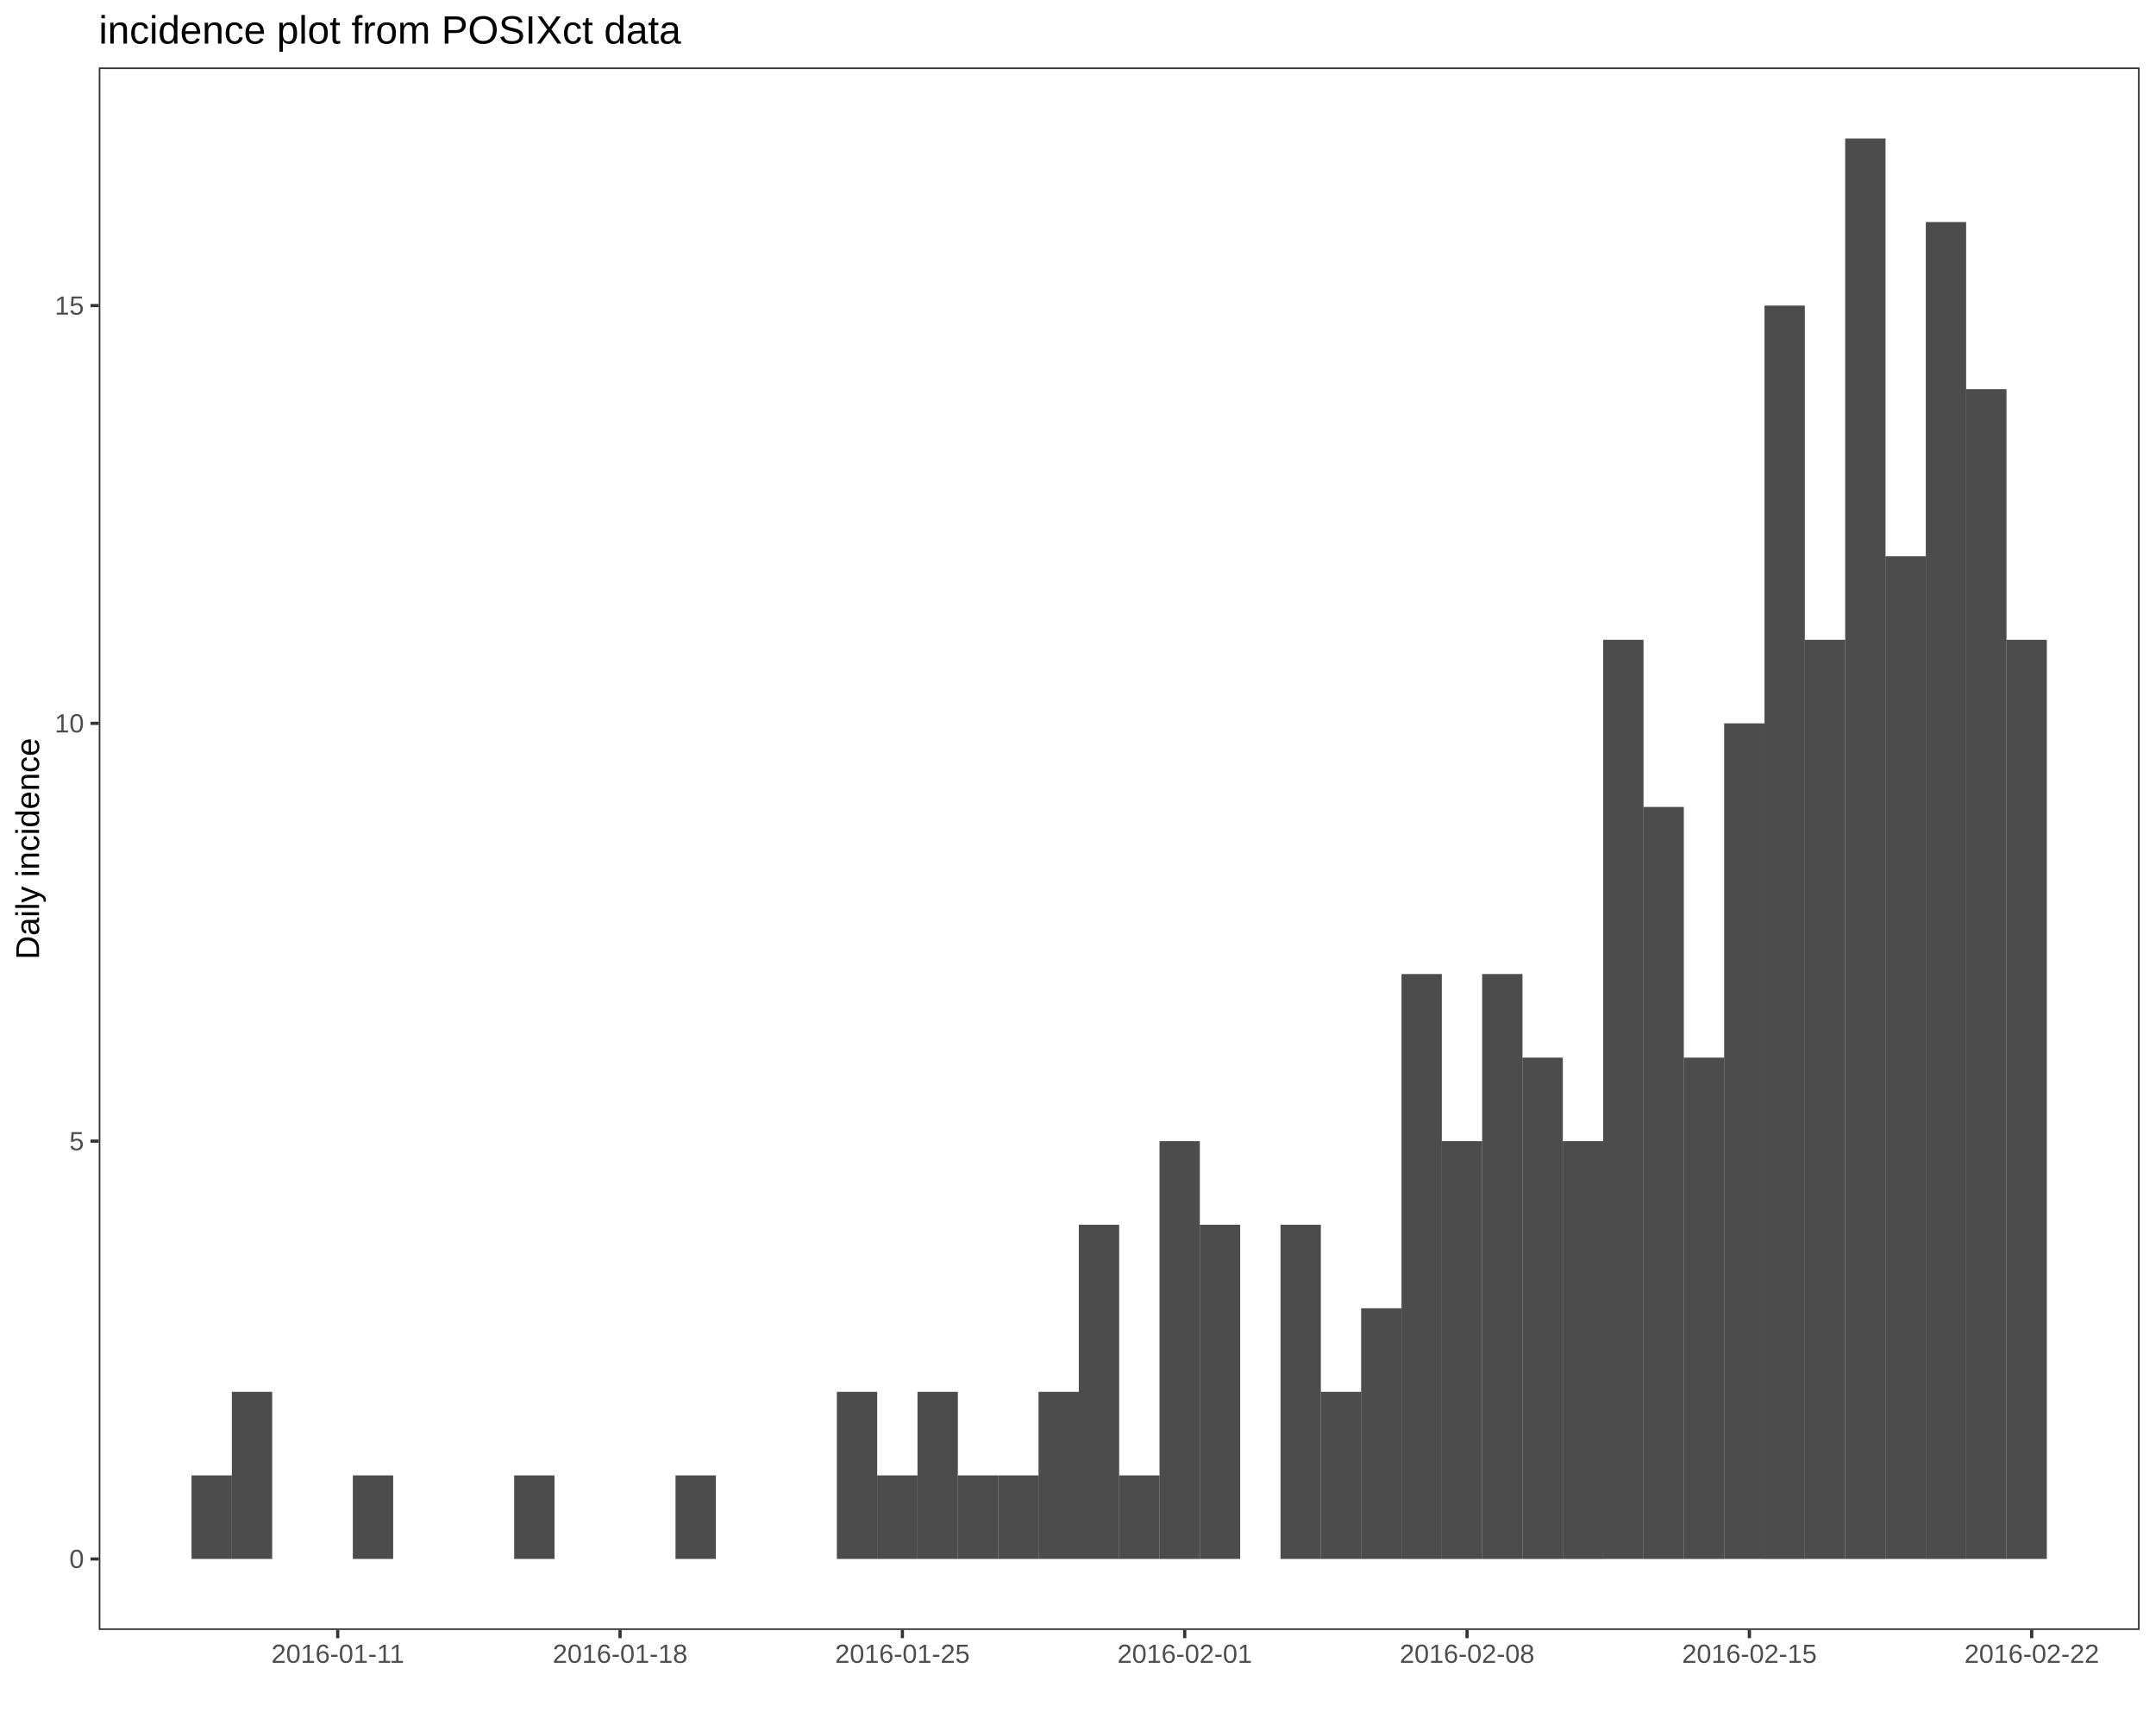
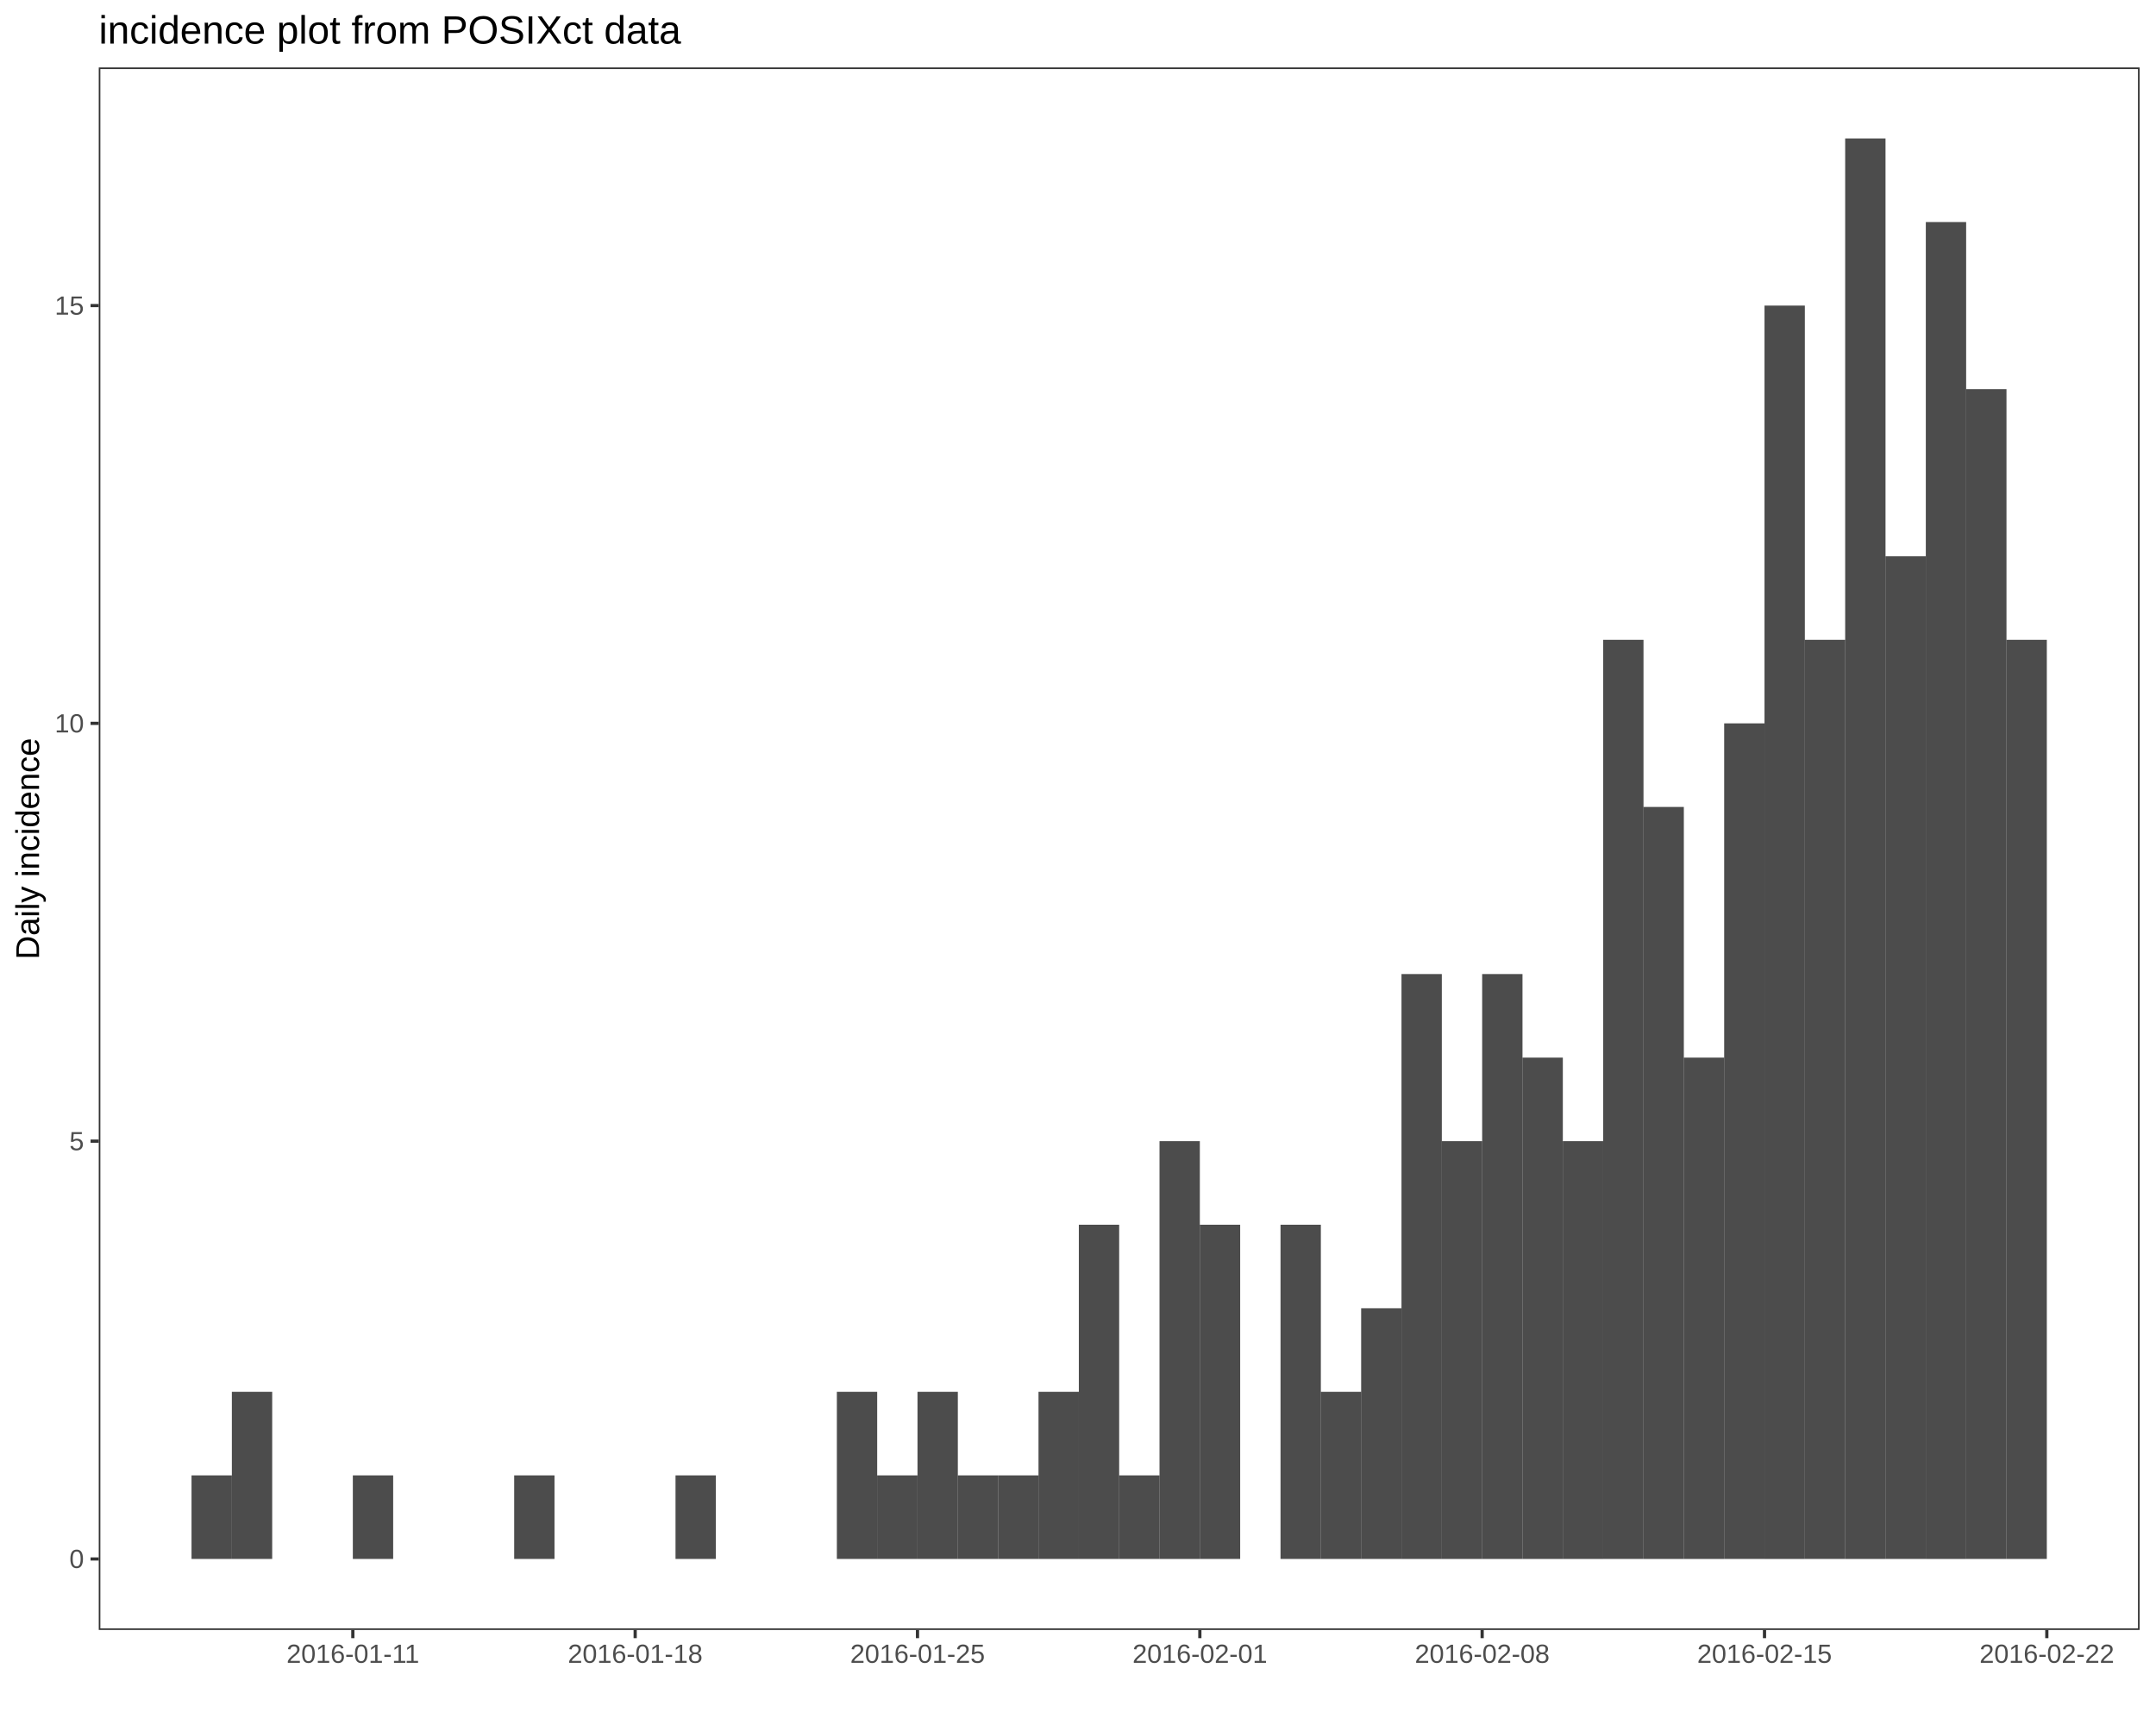
<svg xmlns="http://www.w3.org/2000/svg" viewBox="0 0 720.00 576.00">
  <defs>
    <style type="text/css">
    line, polyline, polygon, path, rect, circle {
      fill: none;
      stroke: #000000;
      stroke-linecap: round;
      stroke-linejoin: round;
      stroke-miterlimit: 10.00;
    }
  </style>
  </defs>
  <rect width="100%" height="100%" style="stroke: none; fill: #FFFFFF;" />
  <rect x="0.00" y="0.00" width="720.00" height="576.00" style="stroke-width: 1.07; stroke: #FFFFFF; fill: #FFFFFF;" />
  <defs>
    <clipPath id="cpMzIuOTh8NzE0LjUyfDU0NC4yN3wyMi41Mg==">
      <rect x="32.98" y="22.52" width="681.54" height="521.75" />
    </clipPath>
  </defs>
  <rect x="32.98" y="22.52" width="681.54" height="521.75" style="stroke-width: 1.07; stroke: none; fill: #FFFFFF;" clip-path="url(#cpMzIuOTh8NzE0LjUyfDU0NC4yN3wyMi41Mg==)" />
  <rect x="63.96" y="492.65" width="13.47" height="27.90" style="stroke-width: 1.07; stroke: none; stroke-linecap: butt; fill: #000000; fill-opacity: 0.70;" clip-path="url(#cpMzIuOTh8NzE0LjUyfDU0NC4yN3wyMi41Mg==)" />
  <rect x="77.43" y="464.75" width="13.47" height="55.80" style="stroke-width: 1.07; stroke: none; stroke-linecap: butt; fill: #000000; fill-opacity: 0.70;" clip-path="url(#cpMzIuOTh8NzE0LjUyfDU0NC4yN3wyMi41Mg==)" />
  <rect x="90.90" y="520.56" width="13.47" height="0.00" style="stroke-width: 1.07; stroke: none; stroke-linecap: butt; fill: #000000; fill-opacity: 0.70;" clip-path="url(#cpMzIuOTh8NzE0LjUyfDU0NC4yN3wyMi41Mg==)" />
  <rect x="104.37" y="520.56" width="13.47" height="0.00" style="stroke-width: 1.07; stroke: none; stroke-linecap: butt; fill: #000000; fill-opacity: 0.70;" clip-path="url(#cpMzIuOTh8NzE0LjUyfDU0NC4yN3wyMi41Mg==)" />
  <rect x="117.83" y="492.65" width="13.47" height="27.90" style="stroke-width: 1.07; stroke: none; stroke-linecap: butt; fill: #000000; fill-opacity: 0.70;" clip-path="url(#cpMzIuOTh8NzE0LjUyfDU0NC4yN3wyMi41Mg==)" />
  <rect x="131.30" y="520.56" width="13.47" height="0.00" style="stroke-width: 1.07; stroke: none; stroke-linecap: butt; fill: #000000; fill-opacity: 0.70;" clip-path="url(#cpMzIuOTh8NzE0LjUyfDU0NC4yN3wyMi41Mg==)" />
  <rect x="144.77" y="520.56" width="13.47" height="0.00" style="stroke-width: 1.07; stroke: none; stroke-linecap: butt; fill: #000000; fill-opacity: 0.70;" clip-path="url(#cpMzIuOTh8NzE0LjUyfDU0NC4yN3wyMi41Mg==)" />
  <rect x="158.24" y="520.56" width="13.47" height="0.00" style="stroke-width: 1.07; stroke: none; stroke-linecap: butt; fill: #000000; fill-opacity: 0.70;" clip-path="url(#cpMzIuOTh8NzE0LjUyfDU0NC4yN3wyMi41Mg==)" />
  <rect x="171.71" y="492.65" width="13.47" height="27.90" style="stroke-width: 1.07; stroke: none; stroke-linecap: butt; fill: #000000; fill-opacity: 0.70;" clip-path="url(#cpMzIuOTh8NzE0LjUyfDU0NC4yN3wyMi41Mg==)" />
  <rect x="185.18" y="520.56" width="13.47" height="0.00" style="stroke-width: 1.07; stroke: none; stroke-linecap: butt; fill: #000000; fill-opacity: 0.70;" clip-path="url(#cpMzIuOTh8NzE0LjUyfDU0NC4yN3wyMi41Mg==)" />
  <rect x="198.65" y="520.56" width="13.47" height="0.00" style="stroke-width: 1.07; stroke: none; stroke-linecap: butt; fill: #000000; fill-opacity: 0.70;" clip-path="url(#cpMzIuOTh8NzE0LjUyfDU0NC4yN3wyMi41Mg==)" />
  <rect x="212.12" y="520.56" width="13.47" height="0.00" style="stroke-width: 1.07; stroke: none; stroke-linecap: butt; fill: #000000; fill-opacity: 0.70;" clip-path="url(#cpMzIuOTh8NzE0LjUyfDU0NC4yN3wyMi41Mg==)" />
  <rect x="225.59" y="492.65" width="13.47" height="27.90" style="stroke-width: 1.07; stroke: none; stroke-linecap: butt; fill: #000000; fill-opacity: 0.70;" clip-path="url(#cpMzIuOTh8NzE0LjUyfDU0NC4yN3wyMi41Mg==)" />
  <rect x="239.06" y="520.56" width="13.47" height="0.00" style="stroke-width: 1.07; stroke: none; stroke-linecap: butt; fill: #000000; fill-opacity: 0.70;" clip-path="url(#cpMzIuOTh8NzE0LjUyfDU0NC4yN3wyMi41Mg==)" />
  <rect x="252.53" y="520.56" width="13.47" height="0.00" style="stroke-width: 1.07; stroke: none; stroke-linecap: butt; fill: #000000; fill-opacity: 0.70;" clip-path="url(#cpMzIuOTh8NzE0LjUyfDU0NC4yN3wyMi41Mg==)" />
  <rect x="266.00" y="520.56" width="13.47" height="0.00" style="stroke-width: 1.07; stroke: none; stroke-linecap: butt; fill: #000000; fill-opacity: 0.70;" clip-path="url(#cpMzIuOTh8NzE0LjUyfDU0NC4yN3wyMi41Mg==)" />
  <rect x="279.47" y="464.75" width="13.47" height="55.80" style="stroke-width: 1.07; stroke: none; stroke-linecap: butt; fill: #000000; fill-opacity: 0.70;" clip-path="url(#cpMzIuOTh8NzE0LjUyfDU0NC4yN3wyMi41Mg==)" />
  <rect x="292.93" y="492.65" width="13.47" height="27.90" style="stroke-width: 1.07; stroke: none; stroke-linecap: butt; fill: #000000; fill-opacity: 0.70;" clip-path="url(#cpMzIuOTh8NzE0LjUyfDU0NC4yN3wyMi41Mg==)" />
  <rect x="306.40" y="464.75" width="13.47" height="55.80" style="stroke-width: 1.07; stroke: none; stroke-linecap: butt; fill: #000000; fill-opacity: 0.70;" clip-path="url(#cpMzIuOTh8NzE0LjUyfDU0NC4yN3wyMi41Mg==)" />
  <rect x="319.87" y="492.65" width="13.47" height="27.90" style="stroke-width: 1.07; stroke: none; stroke-linecap: butt; fill: #000000; fill-opacity: 0.70;" clip-path="url(#cpMzIuOTh8NzE0LjUyfDU0NC4yN3wyMi41Mg==)" />
  <rect x="333.34" y="492.65" width="13.47" height="27.90" style="stroke-width: 1.07; stroke: none; stroke-linecap: butt; fill: #000000; fill-opacity: 0.70;" clip-path="url(#cpMzIuOTh8NzE0LjUyfDU0NC4yN3wyMi41Mg==)" />
  <rect x="346.81" y="464.75" width="13.47" height="55.80" style="stroke-width: 1.07; stroke: none; stroke-linecap: butt; fill: #000000; fill-opacity: 0.70;" clip-path="url(#cpMzIuOTh8NzE0LjUyfDU0NC4yN3wyMi41Mg==)" />
  <rect x="360.28" y="408.95" width="13.47" height="111.60" style="stroke-width: 1.07; stroke: none; stroke-linecap: butt; fill: #000000; fill-opacity: 0.70;" clip-path="url(#cpMzIuOTh8NzE0LjUyfDU0NC4yN3wyMi41Mg==)" />
  <rect x="373.75" y="492.65" width="13.47" height="27.90" style="stroke-width: 1.07; stroke: none; stroke-linecap: butt; fill: #000000; fill-opacity: 0.70;" clip-path="url(#cpMzIuOTh8NzE0LjUyfDU0NC4yN3wyMi41Mg==)" />
  <rect x="387.22" y="381.05" width="13.47" height="139.51" style="stroke-width: 1.07; stroke: none; stroke-linecap: butt; fill: #000000; fill-opacity: 0.70;" clip-path="url(#cpMzIuOTh8NzE0LjUyfDU0NC4yN3wyMi41Mg==)" />
  <rect x="400.69" y="408.95" width="13.47" height="111.60" style="stroke-width: 1.07; stroke: none; stroke-linecap: butt; fill: #000000; fill-opacity: 0.70;" clip-path="url(#cpMzIuOTh8NzE0LjUyfDU0NC4yN3wyMi41Mg==)" />
  <rect x="414.16" y="520.56" width="13.47" height="0.00" style="stroke-width: 1.07; stroke: none; stroke-linecap: butt; fill: #000000; fill-opacity: 0.70;" clip-path="url(#cpMzIuOTh8NzE0LjUyfDU0NC4yN3wyMi41Mg==)" />
  <rect x="427.63" y="408.95" width="13.47" height="111.60" style="stroke-width: 1.07; stroke: none; stroke-linecap: butt; fill: #000000; fill-opacity: 0.70;" clip-path="url(#cpMzIuOTh8NzE0LjUyfDU0NC4yN3wyMi41Mg==)" />
  <rect x="441.10" y="464.75" width="13.47" height="55.80" style="stroke-width: 1.07; stroke: none; stroke-linecap: butt; fill: #000000; fill-opacity: 0.70;" clip-path="url(#cpMzIuOTh8NzE0LjUyfDU0NC4yN3wyMi41Mg==)" />
  <rect x="454.56" y="436.85" width="13.47" height="83.70" style="stroke-width: 1.07; stroke: none; stroke-linecap: butt; fill: #000000; fill-opacity: 0.70;" clip-path="url(#cpMzIuOTh8NzE0LjUyfDU0NC4yN3wyMi41Mg==)" />
  <rect x="468.03" y="325.25" width="13.47" height="195.31" style="stroke-width: 1.07; stroke: none; stroke-linecap: butt; fill: #000000; fill-opacity: 0.70;" clip-path="url(#cpMzIuOTh8NzE0LjUyfDU0NC4yN3wyMi41Mg==)" />
  <rect x="481.50" y="381.05" width="13.47" height="139.51" style="stroke-width: 1.07; stroke: none; stroke-linecap: butt; fill: #000000; fill-opacity: 0.70;" clip-path="url(#cpMzIuOTh8NzE0LjUyfDU0NC4yN3wyMi41Mg==)" />
  <rect x="494.97" y="325.25" width="13.47" height="195.31" style="stroke-width: 1.07; stroke: none; stroke-linecap: butt; fill: #000000; fill-opacity: 0.70;" clip-path="url(#cpMzIuOTh8NzE0LjUyfDU0NC4yN3wyMi41Mg==)" />
  <rect x="508.44" y="353.15" width="13.47" height="167.41" style="stroke-width: 1.07; stroke: none; stroke-linecap: butt; fill: #000000; fill-opacity: 0.70;" clip-path="url(#cpMzIuOTh8NzE0LjUyfDU0NC4yN3wyMi41Mg==)" />
  <rect x="521.91" y="381.05" width="13.47" height="139.51" style="stroke-width: 1.07; stroke: none; stroke-linecap: butt; fill: #000000; fill-opacity: 0.70;" clip-path="url(#cpMzIuOTh8NzE0LjUyfDU0NC4yN3wyMi41Mg==)" />
  <rect x="535.38" y="213.64" width="13.47" height="306.91" style="stroke-width: 1.07; stroke: none; stroke-linecap: butt; fill: #000000; fill-opacity: 0.70;" clip-path="url(#cpMzIuOTh8NzE0LjUyfDU0NC4yN3wyMi41Mg==)" />
  <rect x="548.85" y="269.45" width="13.47" height="251.11" style="stroke-width: 1.07; stroke: none; stroke-linecap: butt; fill: #000000; fill-opacity: 0.70;" clip-path="url(#cpMzIuOTh8NzE0LjUyfDU0NC4yN3wyMi41Mg==)" />
  <rect x="562.32" y="353.15" width="13.47" height="167.41" style="stroke-width: 1.07; stroke: none; stroke-linecap: butt; fill: #000000; fill-opacity: 0.70;" clip-path="url(#cpMzIuOTh8NzE0LjUyfDU0NC4yN3wyMi41Mg==)" />
  <rect x="575.79" y="241.54" width="13.47" height="279.01" style="stroke-width: 1.07; stroke: none; stroke-linecap: butt; fill: #000000; fill-opacity: 0.70;" clip-path="url(#cpMzIuOTh8NzE0LjUyfDU0NC4yN3wyMi41Mg==)" />
  <rect x="589.26" y="102.04" width="13.47" height="418.52" style="stroke-width: 1.07; stroke: none; stroke-linecap: butt; fill: #000000; fill-opacity: 0.70;" clip-path="url(#cpMzIuOTh8NzE0LjUyfDU0NC4yN3wyMi41Mg==)" />
  <rect x="602.73" y="213.64" width="13.47" height="306.91" style="stroke-width: 1.07; stroke: none; stroke-linecap: butt; fill: #000000; fill-opacity: 0.70;" clip-path="url(#cpMzIuOTh8NzE0LjUyfDU0NC4yN3wyMi41Mg==)" />
  <rect x="616.20" y="46.24" width="13.47" height="474.32" style="stroke-width: 1.07; stroke: none; stroke-linecap: butt; fill: #000000; fill-opacity: 0.70;" clip-path="url(#cpMzIuOTh8NzE0LjUyfDU0NC4yN3wyMi41Mg==)" />
  <rect x="629.66" y="185.74" width="13.47" height="334.81" style="stroke-width: 1.07; stroke: none; stroke-linecap: butt; fill: #000000; fill-opacity: 0.70;" clip-path="url(#cpMzIuOTh8NzE0LjUyfDU0NC4yN3wyMi41Mg==)" />
  <rect x="643.13" y="74.14" width="13.47" height="446.42" style="stroke-width: 1.07; stroke: none; stroke-linecap: butt; fill: #000000; fill-opacity: 0.70;" clip-path="url(#cpMzIuOTh8NzE0LjUyfDU0NC4yN3wyMi41Mg==)" />
  <rect x="656.60" y="129.94" width="13.47" height="390.61" style="stroke-width: 1.07; stroke: none; stroke-linecap: butt; fill: #000000; fill-opacity: 0.70;" clip-path="url(#cpMzIuOTh8NzE0LjUyfDU0NC4yN3wyMi41Mg==)" />
  <rect x="670.07" y="213.64" width="13.47" height="306.91" style="stroke-width: 1.07; stroke: none; stroke-linecap: butt; fill: #000000; fill-opacity: 0.70;" clip-path="url(#cpMzIuOTh8NzE0LjUyfDU0NC4yN3wyMi41Mg==)" />
  <rect x="32.98" y="22.52" width="681.54" height="521.75" style="stroke-width: 1.07; stroke: #333333;" clip-path="url(#cpMzIuOTh8NzE0LjUyfDU0NC4yN3wyMi41Mg==)" />
  <defs>
    <clipPath id="cpMC4wMHw3MjAuMDB8NTc2LjAwfDAuMDA=">
      <rect x="0.00" y="0.00" width="720.00" height="576.00" />
    </clipPath>
  </defs>
  <g clip-path="url(#cpMC4wMHw3MjAuMDB8NTc2LjAwfDAuMDA=)">
    <text x="23.16" y="523.58" style="font-size: 8.80px; fill: #4D4D4D; font-family: Liberation Sans;" textLength="4.89px" lengthAdjust="spacingAndGlyphs">0</text>
  </g>
  <g clip-path="url(#cpMC4wMHw3MjAuMDB8NTc2LjAwfDAuMDA=)">
    <text x="23.16" y="384.07" style="font-size: 8.80px; fill: #4D4D4D; font-family: Liberation Sans;" textLength="4.89px" lengthAdjust="spacingAndGlyphs">5</text>
  </g>
  <g clip-path="url(#cpMC4wMHw3MjAuMDB8NTc2LjAwfDAuMDA=)">
    <text x="18.27" y="244.57" style="font-size: 8.80px; fill: #4D4D4D; font-family: Liberation Sans;" textLength="9.78px" lengthAdjust="spacingAndGlyphs">10</text>
  </g>
  <g clip-path="url(#cpMC4wMHw3MjAuMDB8NTc2LjAwfDAuMDA=)">
    <text x="18.27" y="105.06" style="font-size: 8.80px; fill: #4D4D4D; font-family: Liberation Sans;" textLength="9.78px" lengthAdjust="spacingAndGlyphs">15</text>
  </g>
  <polyline points="30.24,520.56 32.98,520.56 " style="stroke-width: 1.07; stroke: #333333; stroke-linecap: butt;" clip-path="url(#cpMC4wMHw3MjAuMDB8NTc2LjAwfDAuMDA=)" />
  <polyline points="30.24,381.05 32.98,381.05 " style="stroke-width: 1.07; stroke: #333333; stroke-linecap: butt;" clip-path="url(#cpMC4wMHw3MjAuMDB8NTc2LjAwfDAuMDA=)" />
  <polyline points="30.24,241.54 32.98,241.54 " style="stroke-width: 1.07; stroke: #333333; stroke-linecap: butt;" clip-path="url(#cpMC4wMHw3MjAuMDB8NTc2LjAwfDAuMDA=)" />
  <polyline points="30.24,102.04 32.98,102.04 " style="stroke-width: 1.07; stroke: #333333; stroke-linecap: butt;" clip-path="url(#cpMC4wMHw3MjAuMDB8NTc2LjAwfDAuMDA=)" />
-   <polyline points="112.78,547.01 112.78,544.27 " style="stroke-width: 1.07; stroke: #333333; stroke-linecap: butt;" clip-path="url(#cpMC4wMHw3MjAuMDB8NTc2LjAwfDAuMDA=)" />
-   <polyline points="207.07,547.01 207.07,544.27 " style="stroke-width: 1.07; stroke: #333333; stroke-linecap: butt;" clip-path="url(#cpMC4wMHw3MjAuMDB8NTc2LjAwfDAuMDA=)" />
-   <polyline points="301.35,547.01 301.35,544.27 " style="stroke-width: 1.07; stroke: #333333; stroke-linecap: butt;" clip-path="url(#cpMC4wMHw3MjAuMDB8NTc2LjAwfDAuMDA=)" />
-   <polyline points="395.64,547.01 395.64,544.27 " style="stroke-width: 1.07; stroke: #333333; stroke-linecap: butt;" clip-path="url(#cpMC4wMHw3MjAuMDB8NTc2LjAwfDAuMDA=)" />
-   <polyline points="489.92,547.01 489.92,544.27 " style="stroke-width: 1.07; stroke: #333333; stroke-linecap: butt;" clip-path="url(#cpMC4wMHw3MjAuMDB8NTc2LjAwfDAuMDA=)" />
-   <polyline points="584.21,547.01 584.21,544.27 " style="stroke-width: 1.07; stroke: #333333; stroke-linecap: butt;" clip-path="url(#cpMC4wMHw3MjAuMDB8NTc2LjAwfDAuMDA=)" />
-   <polyline points="678.49,547.01 678.49,544.27 " style="stroke-width: 1.07; stroke: #333333; stroke-linecap: butt;" clip-path="url(#cpMC4wMHw3MjAuMDB8NTc2LjAwfDAuMDA=)" />
+   <polyline points="117.83,547.01 117.83,544.27 " style="stroke-width: 1.07; stroke: #333333; stroke-linecap: butt;" clip-path="url(#cpMC4wMHw3MjAuMDB8NTc2LjAwfDAuMDA=)" />
+   <polyline points="212.12,547.01 212.12,544.27 " style="stroke-width: 1.07; stroke: #333333; stroke-linecap: butt;" clip-path="url(#cpMC4wMHw3MjAuMDB8NTc2LjAwfDAuMDA=)" />
+   <polyline points="306.40,547.01 306.40,544.27 " style="stroke-width: 1.07; stroke: #333333; stroke-linecap: butt;" clip-path="url(#cpMC4wMHw3MjAuMDB8NTc2LjAwfDAuMDA=)" />
+   <polyline points="400.69,547.01 400.69,544.27 " style="stroke-width: 1.07; stroke: #333333; stroke-linecap: butt;" clip-path="url(#cpMC4wMHw3MjAuMDB8NTc2LjAwfDAuMDA=)" />
+   <polyline points="494.97,547.01 494.97,544.27 " style="stroke-width: 1.07; stroke: #333333; stroke-linecap: butt;" clip-path="url(#cpMC4wMHw3MjAuMDB8NTc2LjAwfDAuMDA=)" />
+   <polyline points="589.26,547.01 589.26,544.27 " style="stroke-width: 1.07; stroke: #333333; stroke-linecap: butt;" clip-path="url(#cpMC4wMHw3MjAuMDB8NTc2LjAwfDAuMDA=)" />
+   <polyline points="683.54,547.01 683.54,544.27 " style="stroke-width: 1.07; stroke: #333333; stroke-linecap: butt;" clip-path="url(#cpMC4wMHw3MjAuMDB8NTc2LjAwfDAuMDA=)" />
  <g clip-path="url(#cpMC4wMHw3MjAuMDB8NTc2LjAwfDAuMDA=)">
-     <text x="90.63" y="555.25" style="font-size: 8.80px; fill: #4D4D4D; font-family: Liberation Sans;" textLength="44.31px" lengthAdjust="spacingAndGlyphs">2016-01-11</text>
+     <text x="95.68" y="555.25" style="font-size: 8.80px; fill: #4D4D4D; font-family: Liberation Sans;" textLength="44.31px" lengthAdjust="spacingAndGlyphs">2016-01-11</text>
  </g>
  <g clip-path="url(#cpMC4wMHw3MjAuMDB8NTc2LjAwfDAuMDA=)">
-     <text x="184.58" y="555.25" style="font-size: 8.80px; fill: #4D4D4D; font-family: Liberation Sans;" textLength="44.97px" lengthAdjust="spacingAndGlyphs">2016-01-18</text>
+     <text x="189.63" y="555.25" style="font-size: 8.80px; fill: #4D4D4D; font-family: Liberation Sans;" textLength="44.97px" lengthAdjust="spacingAndGlyphs">2016-01-18</text>
  </g>
  <g clip-path="url(#cpMC4wMHw3MjAuMDB8NTc2LjAwfDAuMDA=)">
-     <text x="278.87" y="555.25" style="font-size: 8.80px; fill: #4D4D4D; font-family: Liberation Sans;" textLength="44.97px" lengthAdjust="spacingAndGlyphs">2016-01-25</text>
+     <text x="283.92" y="555.25" style="font-size: 8.80px; fill: #4D4D4D; font-family: Liberation Sans;" textLength="44.97px" lengthAdjust="spacingAndGlyphs">2016-01-25</text>
  </g>
  <g clip-path="url(#cpMC4wMHw3MjAuMDB8NTc2LjAwfDAuMDA=)">
-     <text x="373.15" y="555.25" style="font-size: 8.80px; fill: #4D4D4D; font-family: Liberation Sans;" textLength="44.97px" lengthAdjust="spacingAndGlyphs">2016-02-01</text>
+     <text x="378.20" y="555.25" style="font-size: 8.80px; fill: #4D4D4D; font-family: Liberation Sans;" textLength="44.97px" lengthAdjust="spacingAndGlyphs">2016-02-01</text>
  </g>
  <g clip-path="url(#cpMC4wMHw3MjAuMDB8NTc2LjAwfDAuMDA=)">
-     <text x="467.44" y="555.25" style="font-size: 8.80px; fill: #4D4D4D; font-family: Liberation Sans;" textLength="44.97px" lengthAdjust="spacingAndGlyphs">2016-02-08</text>
+     <text x="472.49" y="555.25" style="font-size: 8.80px; fill: #4D4D4D; font-family: Liberation Sans;" textLength="44.97px" lengthAdjust="spacingAndGlyphs">2016-02-08</text>
  </g>
  <g clip-path="url(#cpMC4wMHw3MjAuMDB8NTc2LjAwfDAuMDA=)">
-     <text x="561.72" y="555.25" style="font-size: 8.80px; fill: #4D4D4D; font-family: Liberation Sans;" textLength="44.97px" lengthAdjust="spacingAndGlyphs">2016-02-15</text>
+     <text x="566.77" y="555.25" style="font-size: 8.80px; fill: #4D4D4D; font-family: Liberation Sans;" textLength="44.97px" lengthAdjust="spacingAndGlyphs">2016-02-15</text>
  </g>
  <g clip-path="url(#cpMC4wMHw3MjAuMDB8NTc2LjAwfDAuMDA=)">
-     <text x="656.01" y="555.25" style="font-size: 8.80px; fill: #4D4D4D; font-family: Liberation Sans;" textLength="44.97px" lengthAdjust="spacingAndGlyphs">2016-02-22</text>
+     <text x="661.06" y="555.25" style="font-size: 8.80px; fill: #4D4D4D; font-family: Liberation Sans;" textLength="44.97px" lengthAdjust="spacingAndGlyphs">2016-02-22</text>
  </g>
  <g clip-path="url(#cpMC4wMHw3MjAuMDB8NTc2LjAwfDAuMDA=)">
    <text transform="translate(13.04,320.40) rotate(-90)" style="font-size: 11.00px; font-family: Liberation Sans;" textLength="74.00px" lengthAdjust="spacingAndGlyphs">Daily incidence</text>
  </g>
  <g clip-path="url(#cpMC4wMHw3MjAuMDB8NTc2LjAwfDAuMDA=)">
    <text x="32.98" y="14.56" style="font-size: 13.20px; font-family: Liberation Sans;" textLength="194.12px" lengthAdjust="spacingAndGlyphs">incidence plot from POSIXct data</text>
  </g>
</svg>
